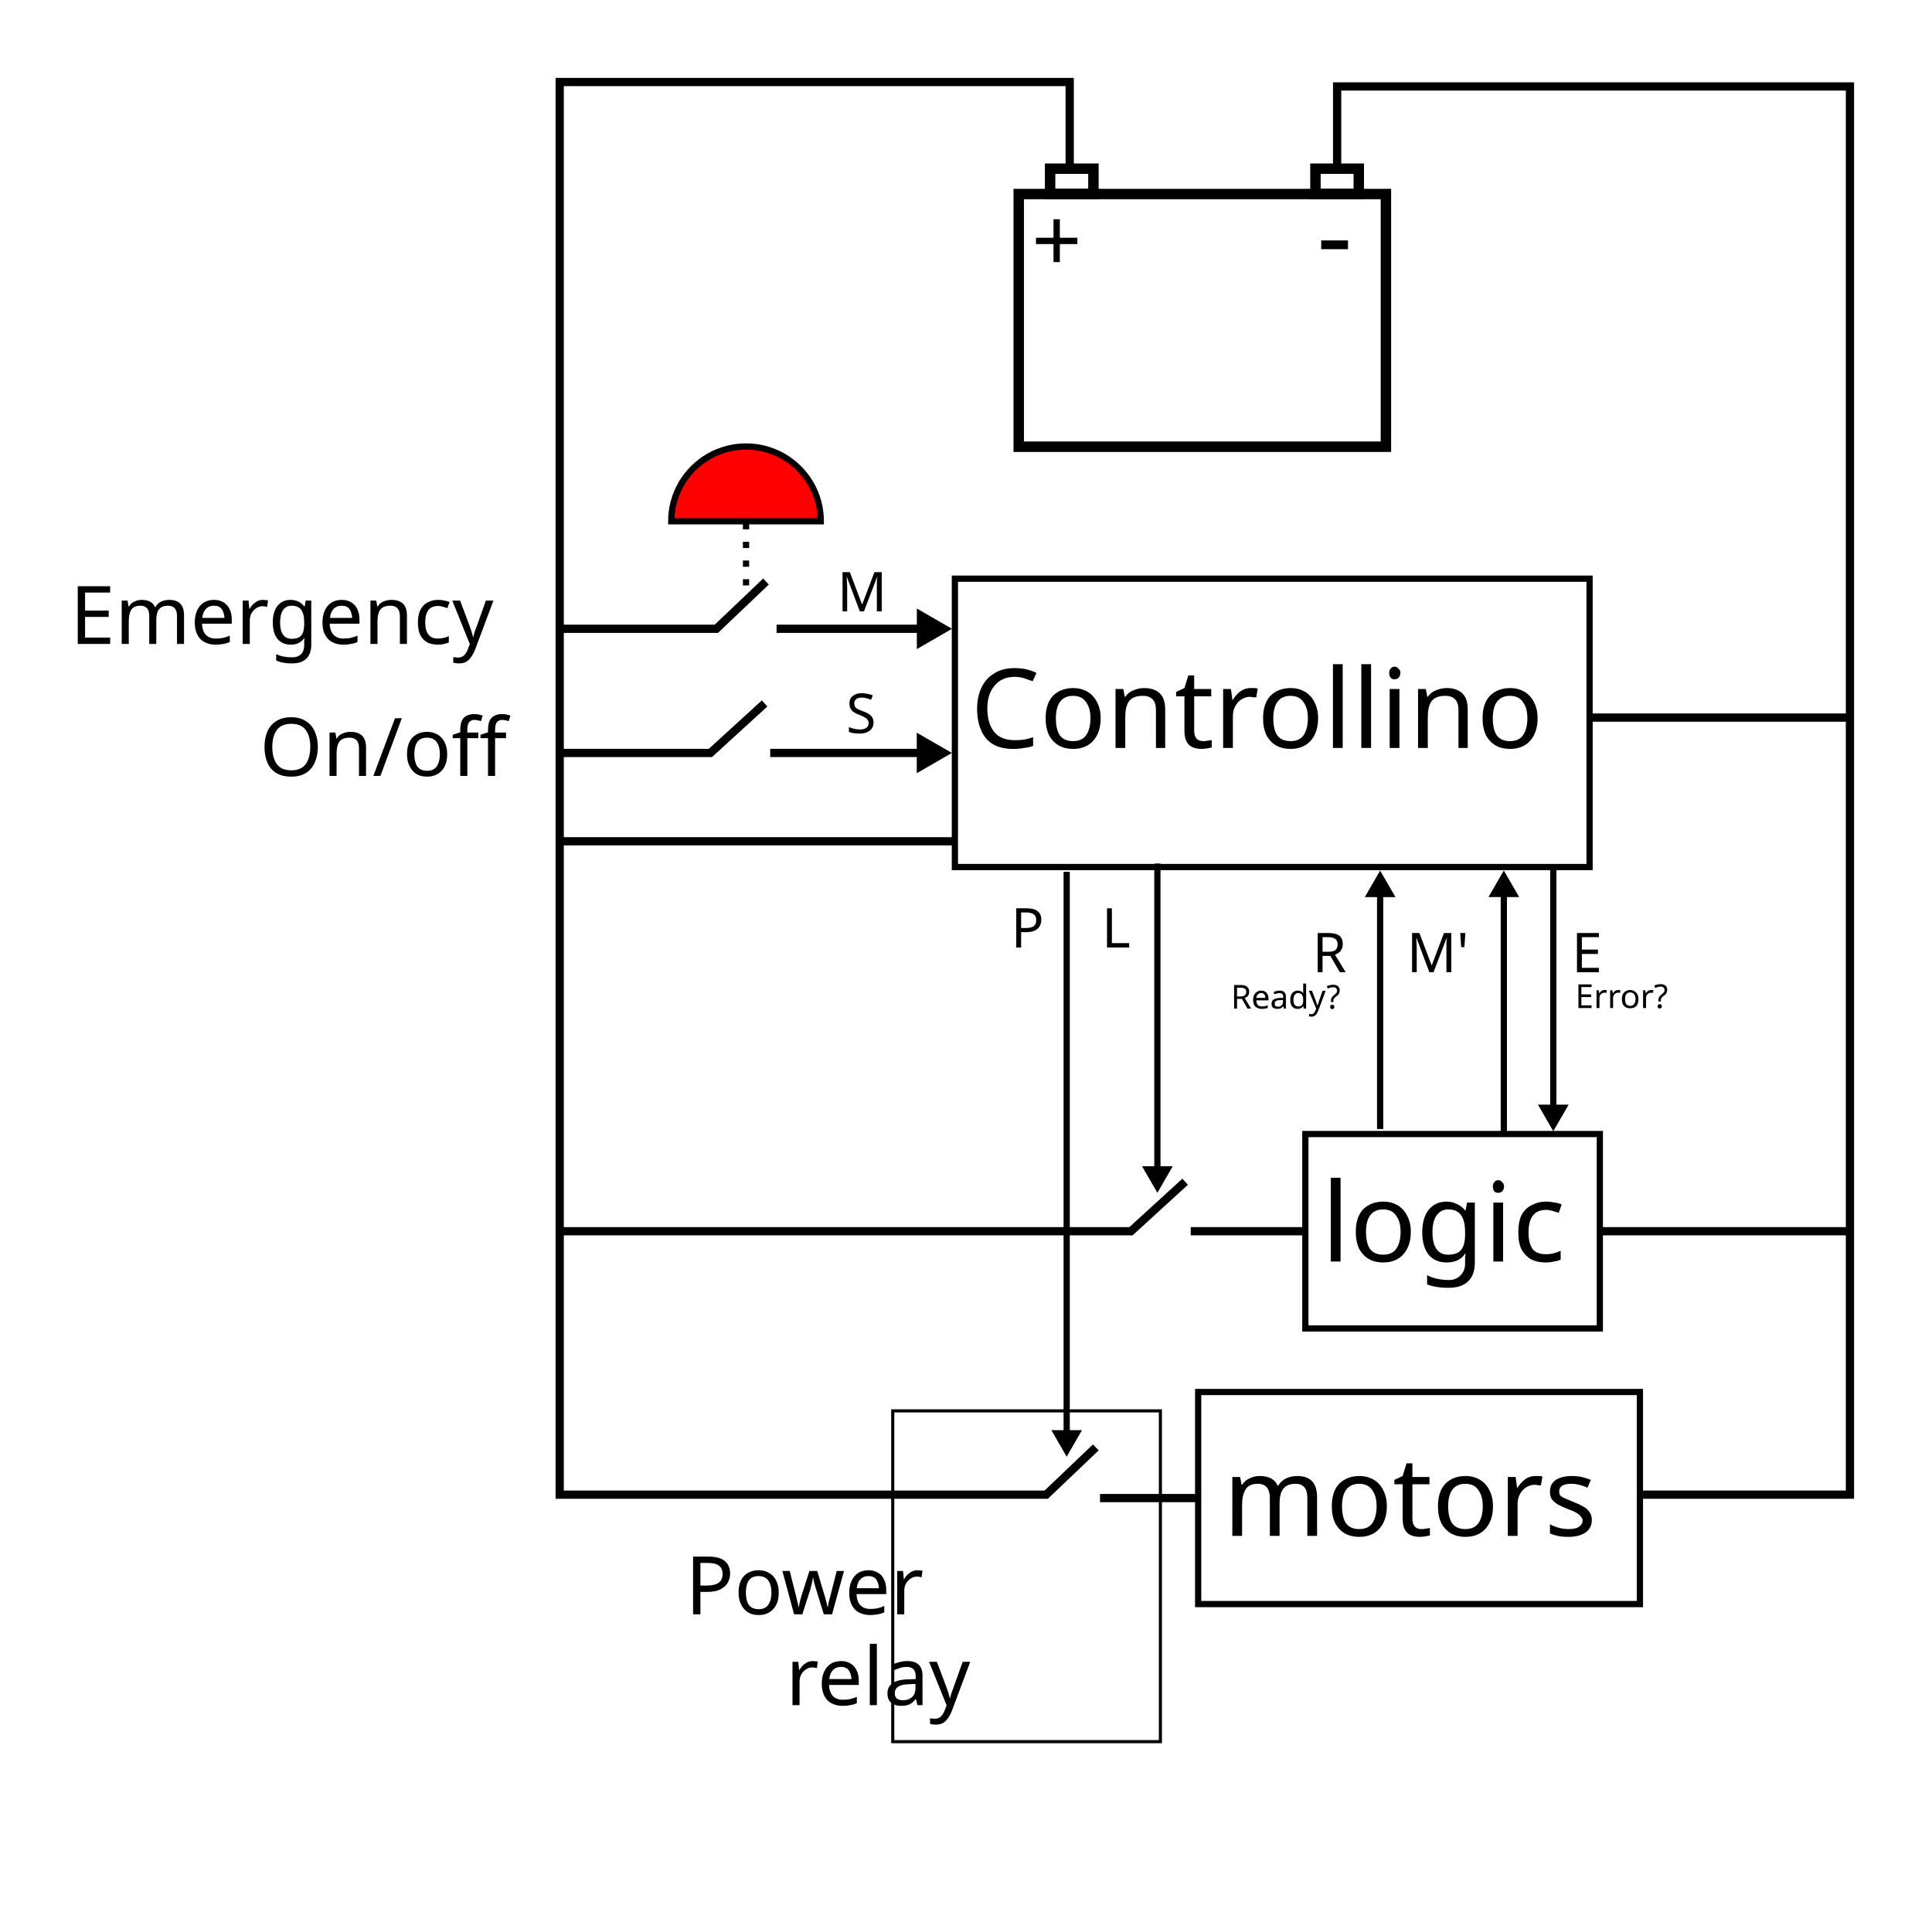
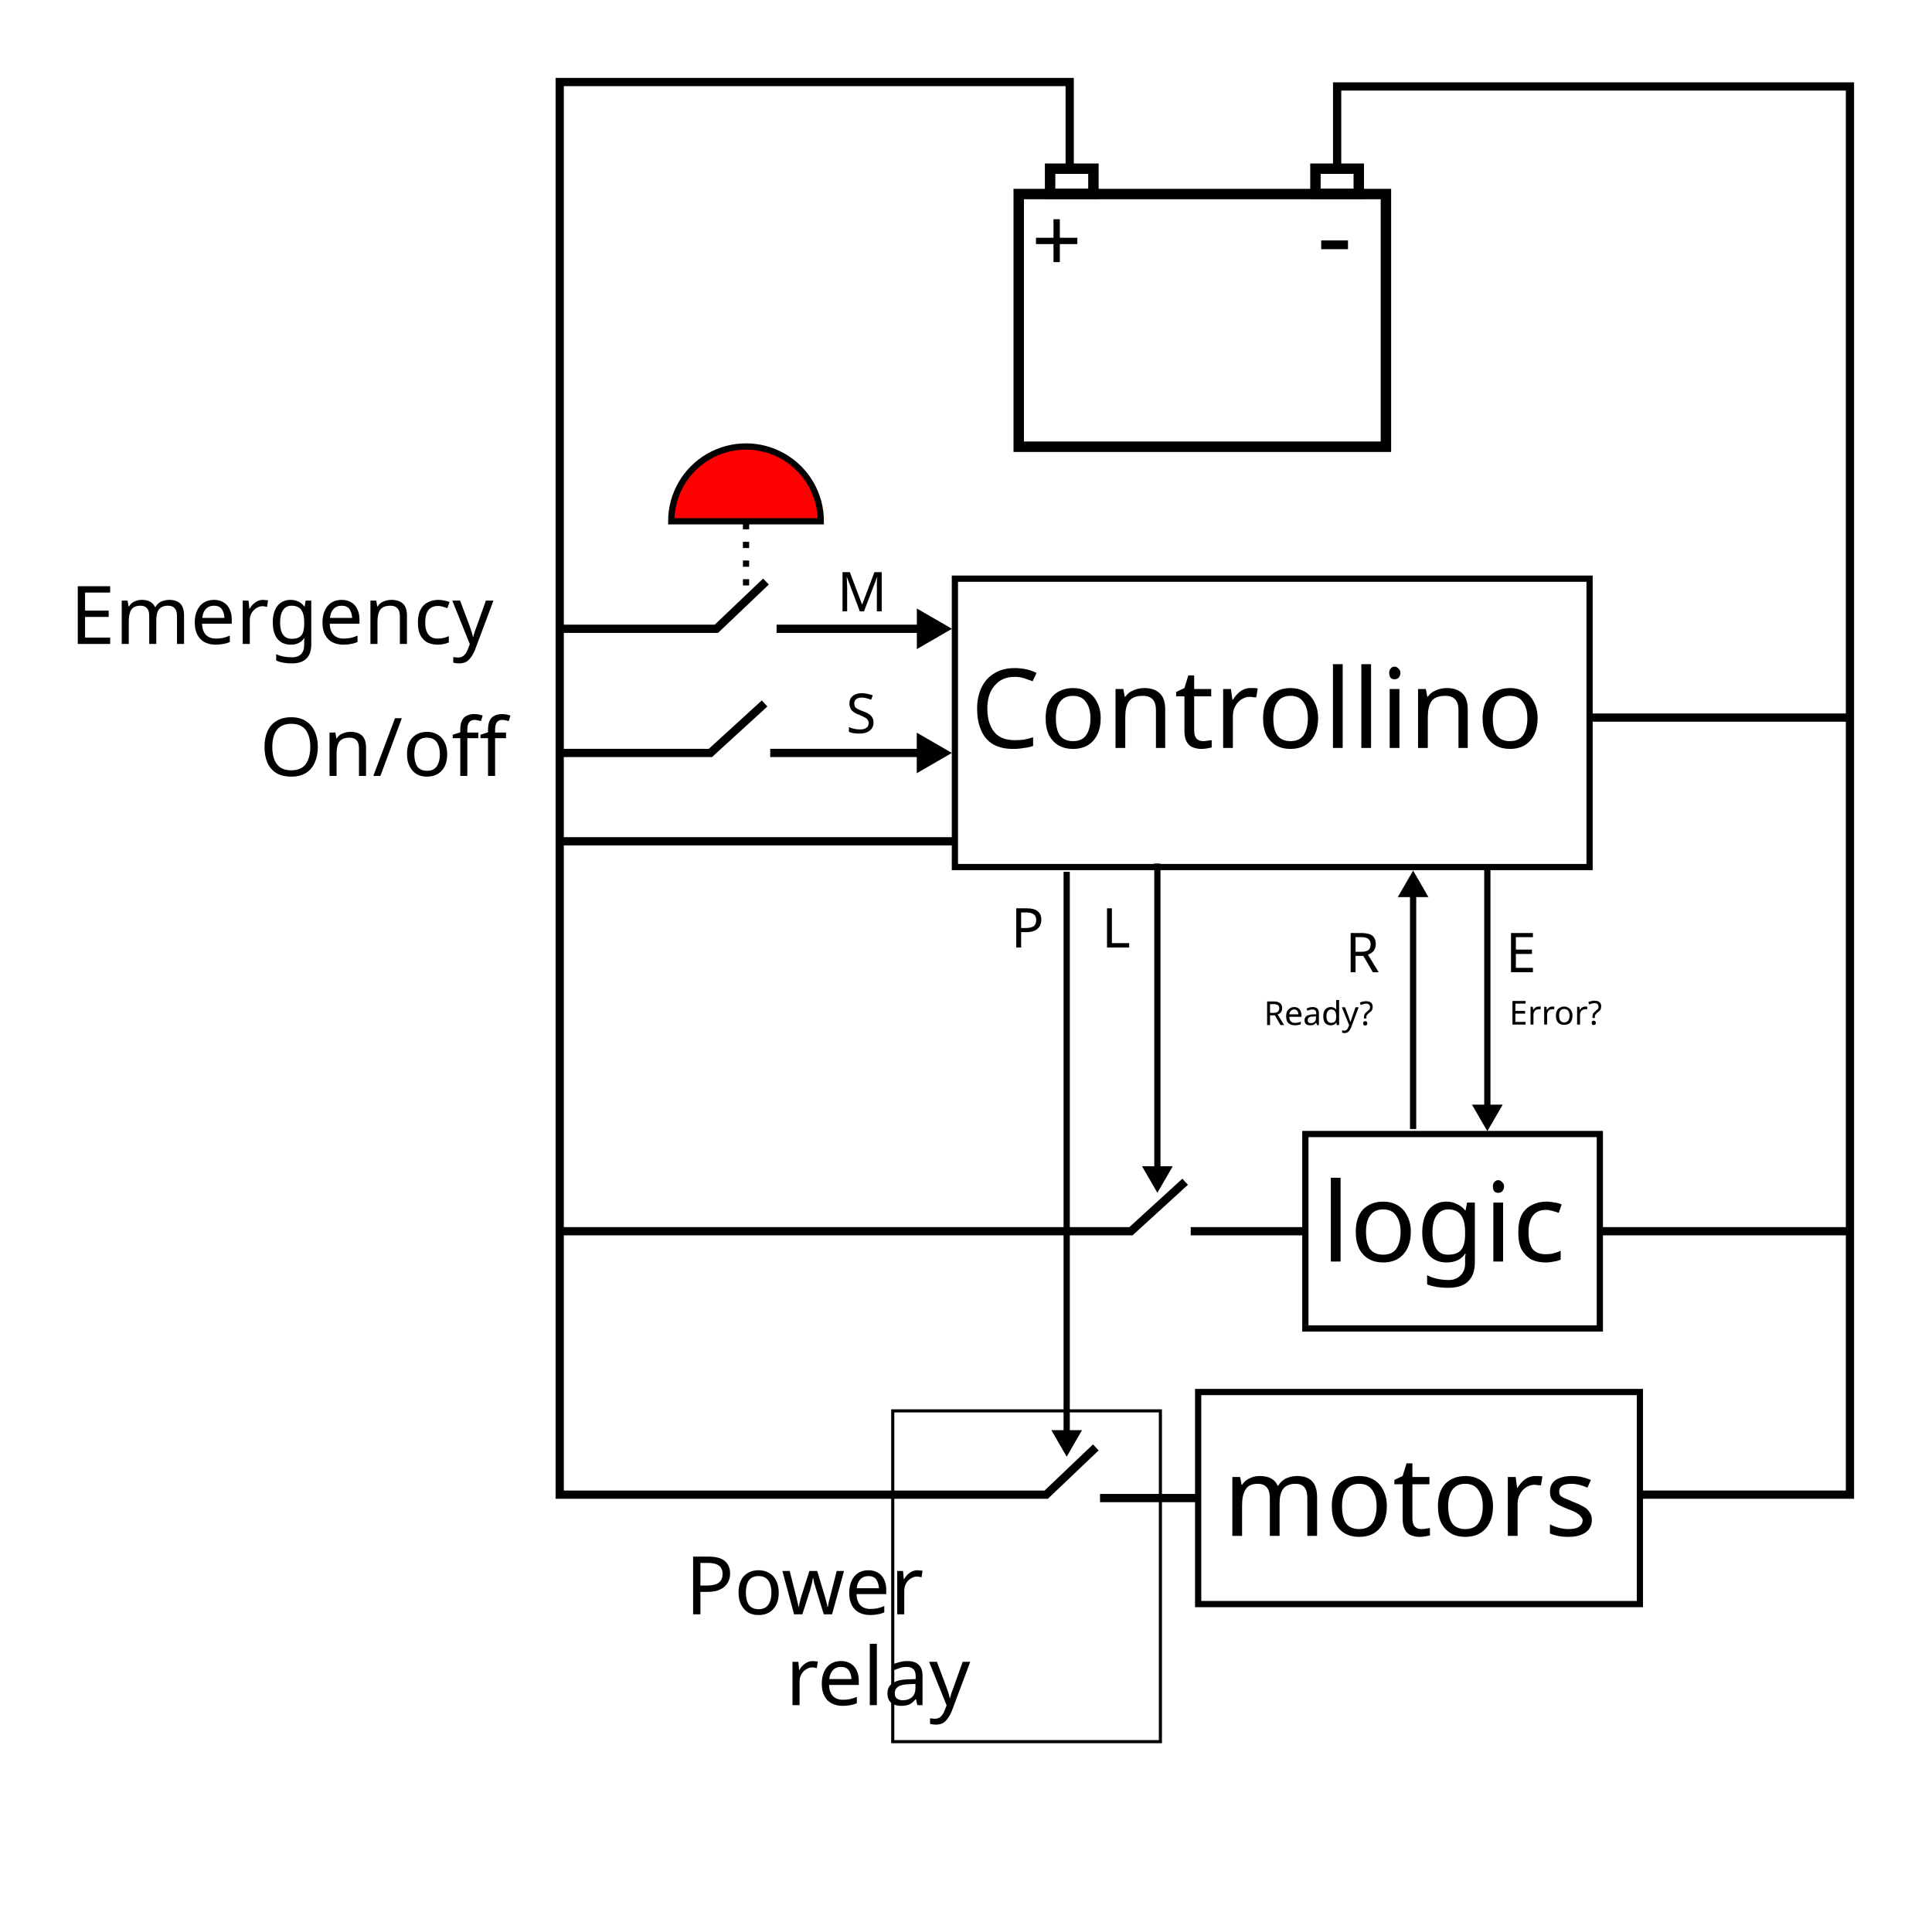
<svg xmlns="http://www.w3.org/2000/svg" width="123.984mm" height="122.65mm" viewBox="0 0 123.984 122.65" version="1.1" id="svg924">
  <defs id="defs918">
    <marker style="overflow:visible" id="marker5379" refX="0" refY="0" orient="auto">
      <path transform="scale(0.4)" style="fill:#000000;fill-opacity:1;fill-rule:evenodd;stroke:#000000;stroke-width:1pt;stroke-opacity:1" d="M 5.77,0 -2.88,5 V -5 Z" id="path5377" />
    </marker>
    <marker style="overflow:visible" id="marker5037" refX="0" refY="0" orient="auto">
      <path transform="scale(0.4)" style="fill:#000000;fill-opacity:1;fill-rule:evenodd;stroke:#000000;stroke-width:1pt;stroke-opacity:1" d="M 5.77,0 -2.88,5 V -5 Z" id="path5035" />
    </marker>
    <marker style="overflow:visible" id="marker4699" refX="0" refY="0" orient="auto">
      <path transform="scale(0.4)" style="fill:#000000;fill-opacity:1;fill-rule:evenodd;stroke:#000000;stroke-width:1pt;stroke-opacity:1" d="M 5.77,0 -2.88,5 V -5 Z" id="path4697" />
    </marker>
    <marker style="overflow:visible" id="marker4455" refX="0" refY="0" orient="auto">
      <path transform="scale(0.4)" style="fill:#000000;fill-opacity:1;fill-rule:evenodd;stroke:#000000;stroke-width:1pt;stroke-opacity:1" d="M 5.77,0 -2.88,5 V -5 Z" id="path4453" />
    </marker>
    <marker style="overflow:visible" id="marker4233" refX="0" refY="0" orient="auto">
      <path transform="scale(0.4)" style="fill:#000000;fill-opacity:1;fill-rule:evenodd;stroke:#000000;stroke-width:1pt;stroke-opacity:1" d="M 5.77,0 -2.88,5 V -5 Z" id="path4231" />
    </marker>
    <marker style="overflow:visible" id="marker4027" refX="0" refY="0" orient="auto">
      <path transform="scale(0.4)" style="fill:#000000;fill-opacity:1;fill-rule:evenodd;stroke:#000000;stroke-width:1pt;stroke-opacity:1" d="M 5.77,0 -2.88,5 V -5 Z" id="path4025" />
    </marker>
    <marker style="overflow:visible" id="marker3571" refX="0" refY="0" orient="auto">
      <path transform="scale(0.4)" style="fill:#000000;fill-opacity:1;fill-rule:evenodd;stroke:#000000;stroke-width:1pt;stroke-opacity:1" d="M 5.77,0 -2.88,5 V -5 Z" id="path3569" />
    </marker>
    <marker style="overflow:visible" id="marker3157" refX="0" refY="0" orient="auto">
      <path transform="scale(0.4)" style="fill:#000000;fill-opacity:1;fill-rule:evenodd;stroke:#000000;stroke-width:1pt;stroke-opacity:1" d="M 5.77,0 -2.88,5 V -5 Z" id="path3155" />
    </marker>
    <marker style="overflow:visible" id="marker1870" refX="0" refY="0" orient="auto">
      <path transform="scale(0.4)" style="fill:#000000;fill-opacity:1;fill-rule:evenodd;stroke:#000000;stroke-width:1pt;stroke-opacity:1" d="M 5.77,0 -2.88,5 V -5 Z" id="path1868" />
    </marker>
    <marker style="overflow:visible" id="marker1812" refX="0" refY="0" orient="auto">
      <path transform="scale(0.4)" style="fill:#000000;fill-opacity:1;fill-rule:evenodd;stroke:#000000;stroke-width:1pt;stroke-opacity:1" d="M 5.77,0 -2.88,5 V -5 Z" id="path1810" />
    </marker>
    <rect x="59.422" y="53.563" width="12.549" height="12.501" id="rect1800" />
    <rect x="59.141" y="53.359" width="13.101" height="12.836" id="rect1790" />
    <marker style="overflow:visible" id="marker1594" refX="0" refY="0" orient="auto">
      <path transform="scale(0.4)" style="fill:#000000;fill-opacity:1;fill-rule:evenodd;stroke:#000000;stroke-width:1pt;stroke-opacity:1" d="M 5.77,0 -2.88,5 V -5 Z" id="path1592" />
    </marker>
    <marker style="overflow:visible" id="marker1416" refX="0" refY="0" orient="auto">
      <path transform="scale(0.4)" style="fill:#000000;fill-opacity:1;fill-rule:evenodd;stroke:#000000;stroke-width:1pt;stroke-opacity:1" d="M 5.77,0 -2.88,5 V -5 Z" id="path1414" />
    </marker>
    <marker style="overflow:visible" id="marker1344" refX="0" refY="0" orient="auto">
      <path transform="scale(0.4)" style="fill:#000000;fill-opacity:1;fill-rule:evenodd;stroke:#000000;stroke-width:1pt;stroke-opacity:1" d="M 5.77,0 -2.88,5 V -5 Z" id="path1342" />
    </marker>
    <marker style="overflow:visible" id="TriangleOutM" refX="0" refY="0" orient="auto">
      <path transform="scale(0.4)" style="fill:#000000;fill-opacity:1;fill-rule:evenodd;stroke:#000000;stroke-width:1pt;stroke-opacity:1" d="M 5.77,0 -2.88,5 V -5 Z" id="path1049" />
    </marker>
    <marker style="overflow:visible" id="Arrow2Mend" refX="0" refY="0" orient="auto">
      <path transform="scale(-0.6)" d="M 8.719,4.034 -2.207,0.016 8.719,-4.002 c -1.745,2.372 -1.735,5.617 -6e-7,8.035 z" style="fill:#000000;fill-opacity:1;fill-rule:evenodd;stroke:#000000;stroke-width:0.625;stroke-linejoin:round;stroke-opacity:1" id="path931" />
    </marker>
    <marker style="overflow:visible" id="Arrow2Sstart" refX="0" refY="0" orient="auto">
      <path transform="matrix(0.3,0,0,0.3,-0.69,0)" d="M 8.719,4.034 -2.207,0.016 8.719,-4.002 c -1.745,2.372 -1.735,5.617 -6e-7,8.035 z" style="fill:#000000;fill-opacity:1;fill-rule:evenodd;stroke:#000000;stroke-width:0.625;stroke-linejoin:round;stroke-opacity:1" id="path934" />
    </marker>
    <marker style="overflow:visible" id="Arrow1Send" refX="0" refY="0" orient="auto">
      <path transform="matrix(-0.2,0,0,-0.2,-1.2,0)" style="fill:#000000;fill-opacity:1;fill-rule:evenodd;stroke:#000000;stroke-width:1pt;stroke-opacity:1" d="M 0,0 5,-5 -12.5,0 5,5 Z" id="path919" />
    </marker>
    <rect x="59.422" y="53.563" width="12.549" height="12.501" id="rect1996" />
    <rect x="59.422" y="53.563" width="12.549" height="12.501" id="rect2023" />
    <rect x="59.422" y="53.563" width="12.549" height="12.501" id="rect2025" />
    <rect x="59.422" y="53.563" width="12.549" height="12.501" id="rect2041" />
    <rect x="59.422" y="53.563" width="12.549" height="12.501" id="rect2043" />
    <rect x="59.422" y="53.563" width="12.549" height="12.501" id="rect2059" />
    <rect x="59.422" y="53.563" width="12.549" height="12.501" id="rect2061" />
    <rect x="59.422" y="53.563" width="12.549" height="12.501" id="rect2077" />
    <rect x="59.422" y="53.563" width="12.549" height="12.501" id="rect2079" />
    <rect x="59.422" y="53.563" width="12.549" height="12.501" id="rect3365" />
    <rect x="59.422" y="53.563" width="12.549" height="12.501" id="rect3367" />
    <rect x="59.422" y="53.563" width="12.549" height="12.501" id="rect4021" />
    <rect x="59.422" y="53.563" width="12.549" height="12.501" id="rect4023" />
  </defs>
  <g id="layer1" transform="translate(7.045185,-0.01016868)">
    <g id="g894" transform="matrix(2,0,0,2,-70.2737,-61.33507)">
      <rect ry="0" y="36.898" x="64.302" height="8.108" width="11.782" id="rect1469" style="opacity:1;vector-effect:none;fill:none;fill-opacity:1;stroke:#000000;stroke-width:0.335;stroke-linecap:round;stroke-linejoin:miter;stroke-miterlimit:4;stroke-dasharray:none;stroke-dashoffset:0;stroke-opacity:1" />
      <rect style="opacity:1;vector-effect:none;fill:none;fill-opacity:1;stroke:#000000;stroke-width:0.335;stroke-linecap:round;stroke-linejoin:miter;stroke-miterlimit:4;stroke-dasharray:none;stroke-dashoffset:0;stroke-opacity:1" id="rect1471" width="1.39" height="0.807" x="65.309" y="36.085" ry="0" />
      <rect ry="0" y="36.085" x="73.823" height="0.807" width="1.39" id="rect1473" style="opacity:1;vector-effect:none;fill:none;fill-opacity:1;stroke:#000000;stroke-width:0.335;stroke-linecap:round;stroke-linejoin:miter;stroke-miterlimit:4;stroke-dasharray:none;stroke-dashoffset:0;stroke-opacity:1" />
      <text id="text1477" y="39.394" x="64.716" style="font-style:normal;font-weight:normal;font-size:3.547px;line-height:1.25;font-family:sans-serif;letter-spacing:0px;word-spacing:0px;fill:#000000;fill-opacity:1;stroke:none;stroke-width:0.089" xml:space="preserve">
        <tspan style="font-size:2.822px;stroke-width:0.089" y="39.394" x="64.716" id="tspan1475">+</tspan>
      </text>
      <text id="text1481" y="39.481" x="73.866" style="font-style:normal;font-weight:normal;font-size:3.547px;line-height:1.25;font-family:sans-serif;letter-spacing:0px;word-spacing:0px;fill:#000000;fill-opacity:1;stroke:none;stroke-width:0.089" xml:space="preserve">
        <tspan style="stroke-width:0.089" y="39.481" x="73.866" id="tspan1479">-</tspan>
      </text>
    </g>
    <path style="fill:none;stroke:#000000;stroke-width:0.529px;stroke-linecap:butt;stroke-linejoin:miter;stroke-opacity:1" d="M 61.602,10.869 V 5.275 H 28.873 v 90.649 h 31.221 l 3.184,-3.033" id="path1483" />
    <g id="g1512" transform="matrix(2,0,0,2,-61.4261,-60.80589)">
      <rect y="48.975" x="57.83" height="9.253" width="20.365" id="rect1485" style="opacity:1;vector-effect:none;fill:none;fill-opacity:1;stroke:#000000;stroke-width:0.2;stroke-linecap:round;stroke-linejoin:miter;stroke-miterlimit:4;stroke-dasharray:none;stroke-dashoffset:0;stroke-opacity:1" />
      <text id="text1489" y="54.405" x="58.323" style="font-style:normal;font-weight:normal;font-size:10.583px;line-height:1.25;font-family:sans-serif;letter-spacing:0px;word-spacing:0px;fill:#000000;fill-opacity:1;stroke:none;stroke-width:0.265" xml:space="preserve">
        <tspan style="font-size:3.528px;stroke-width:0.265" y="54.405" x="58.323" id="tspan1487">Controllino</tspan>
      </text>
    </g>
    <g id="g906" transform="matrix(2,0,0,2,-70.2737,-45.46006)">
      <rect style="opacity:1;vector-effect:none;fill:none;fill-opacity:1;stroke:#000000;stroke-width:0.2;stroke-linecap:round;stroke-linejoin:miter;stroke-miterlimit:4;stroke-dasharray:none;stroke-dashoffset:0;stroke-opacity:1" id="rect1491" width="9.449" height="6.237" x="73.499" y="59.121" />
      <text xml:space="preserve" style="font-style:normal;font-weight:normal;font-size:10.583px;line-height:1.25;font-family:sans-serif;letter-spacing:0px;word-spacing:0px;fill:#000000;fill-opacity:1;stroke:none;stroke-width:0.265" x="74.021" y="63.213" id="text1495">
        <tspan id="tspan1493" x="74.021" y="63.213" style="font-size:3.528px;stroke-width:0.265">logic</tspan>
      </text>
    </g>
    <g id="g1522" transform="matrix(2,0,0,2,-54.23429,-55.88291)">
      <rect y="72.61" x="62.04" height="6.804" width="14.174" id="rect1497" style="opacity:1;vector-effect:none;fill:none;fill-opacity:1;stroke:#000000;stroke-width:0.2;stroke-linecap:round;stroke-linejoin:miter;stroke-miterlimit:4;stroke-dasharray:none;stroke-dashoffset:0;stroke-opacity:1" />
      <text id="text1501" y="77.226" x="62.839" style="font-style:normal;font-weight:normal;font-size:10.583px;line-height:1.25;font-family:sans-serif;letter-spacing:0px;word-spacing:0px;fill:#000000;fill-opacity:1;stroke:none;stroke-width:0.265" xml:space="preserve">
        <tspan style="font-size:3.528px;stroke-width:0.265" y="77.226" x="62.839" id="tspan1499">motors</tspan>
      </text>
    </g>
    <path id="path1550" d="M 95.029,46.058 H 111.872" style="fill:none;stroke:#000000;stroke-width:0.529px;stroke-linecap:butt;stroke-linejoin:miter;stroke-opacity:1" />
    <path id="path1552" d="m 28.883,79.019 h 36.65 l 3.477,-3.175" style="fill:none;stroke:#000000;stroke-width:0.529px;stroke-linecap:butt;stroke-linejoin:miter;stroke-opacity:1" />
    <path style="fill:none;stroke:#000000;stroke-width:0.529px;stroke-linecap:butt;stroke-linejoin:miter;stroke-opacity:1" d="M 95.558,79.019 H 111.872" id="path1554" />
    <path style="fill:none;stroke:#000000;stroke-width:0.529px;stroke-linecap:butt;stroke-linejoin:miter;stroke-opacity:1" d="m 69.369,79.019 h 7.318" id="path1556" />
    <path style="fill:none;stroke:#000000;stroke-width:0.4;stroke-linecap:butt;stroke-linejoin:miter;stroke-miterlimit:4;stroke-dasharray:none;stroke-dashoffset:0;stroke-opacity:1;marker-end:url(#marker1812)" d="M 67.229,55.425 V 75.418" id="path1562" />
    <path id="path1566" d="M 63.548,96.142 H 69.937" style="fill:none;stroke:#000000;stroke-width:0.529px;stroke-linecap:butt;stroke-linejoin:miter;stroke-opacity:1" />
    <path style="fill:none;stroke:#000000;stroke-width:0.529px;stroke-linecap:butt;stroke-linejoin:miter;stroke-opacity:1" d="M 98.214,95.923 H 111.674 V 5.558 H 78.764 v 5.261" id="path1576" />
    <path style="fill:none;stroke:#000000;stroke-width:0.4;stroke-linecap:butt;stroke-linejoin:miter;stroke-miterlimit:4;stroke-dasharray:none;stroke-dashoffset:0;stroke-opacity:1;marker-end:url(#marker1870)" d="M 61.408,55.954 V 92.351" id="path1609" />
    <rect style="opacity:1;vector-effect:none;fill:none;fill-opacity:1;stroke:#000000;stroke-width:0.2;stroke-linecap:butt;stroke-linejoin:miter;stroke-miterlimit:4;stroke-dasharray:none;stroke-dashoffset:0;stroke-opacity:1" id="rect862" width="17.176" height="21.227" x="50.246" y="90.547" />
    <text xml:space="preserve" style="font-style:normal;font-weight:normal;font-size:15.545px;line-height:0;font-family:sans-serif;text-align:center;letter-spacing:0px;word-spacing:0px;text-anchor:middle;fill:#000000;fill-opacity:1;stroke:none;stroke-width:0.389" x="59.404" y="103.601" id="text1036">
      <tspan style="font-size:5.182px;line-height:1;text-align:center;text-anchor:middle;stroke-width:0.389" id="tspan1582" x="59.404" y="103.601">Power </tspan>
      <tspan x="59.404" y="109.43" style="font-size:5.182px;line-height:1.25;text-align:center;text-anchor:middle;stroke-width:0.389" id="tspan1570">relay</tspan>
    </text>
    <g id="g896" transform="matrix(2,0,0,-2,-72.65764,197.6645)" style="fill:#ff0000;fill-opacity:1">
      <path d="m 59.143,82.102 a 2.399,2.399 0 0 1 -1.2,2.078 2.399,2.399 0 0 1 -2.399,0 2.399,2.399 0 0 1 -1.2,-2.078 h 2.399 z" id="path892" style="opacity:1;vector-effect:none;fill:#ff0000;fill-opacity:1;stroke:#000000;stroke-width:0.201;stroke-linecap:round;stroke-linejoin:miter;stroke-miterlimit:4;stroke-dasharray:none;stroke-dashoffset:0;stroke-opacity:1" />
      <path id="path894" d="m 56.744,80.043 v 2.059" style="fill:#ff0000;fill-opacity:1;stroke:#000000;stroke-width:0.2;stroke-linecap:butt;stroke-linejoin:miter;stroke-miterlimit:4;stroke-dasharray:0.2, 0.4;stroke-dashoffset:0;stroke-opacity:1" />
    </g>
    <path id="path898" d="m 28.873,40.361 h 10.054 l 3.184,-3.033 m 0.68,3.033 h 9.752" style="fill:none;stroke:#000000;stroke-width:0.529;stroke-linecap:butt;stroke-linejoin:miter;stroke-miterlimit:4;stroke-dasharray:none;stroke-opacity:1;marker-end:url(#TriangleOutM)" />
    <path id="path900" d="m 28.883,48.327 h 9.662 l 3.477,-3.175" style="fill:none;stroke:#000000;stroke-width:0.529px;stroke-linecap:butt;stroke-linejoin:miter;stroke-opacity:1" />
    <text xml:space="preserve" style="font-style:normal;font-weight:normal;font-size:15.545px;line-height:1.25;font-family:sans-serif;letter-spacing:0px;word-spacing:0px;fill:#000000;fill-opacity:1;stroke:none;stroke-width:0.389" x="9.617" y="49.8" id="text906">
      <tspan id="tspan904" x="9.617" y="49.8" style="font-size:5.182px;stroke-width:0.389">On/off</tspan>
    </text>
    <text xml:space="preserve" style="font-style:normal;font-weight:normal;font-size:15.545px;line-height:1.25;font-family:sans-serif;letter-spacing:0px;word-spacing:0px;fill:#000000;fill-opacity:1;stroke:none;stroke-width:0.389" x="-2.554" y="41.333" id="text902">
      <tspan id="tspan900" x="-2.554" y="41.333" style="font-size:5.182px;stroke-width:0.389">Emergency</tspan>
    </text>
    <path style="fill:none;stroke:#000000;stroke-width:0.529px;stroke-linecap:butt;stroke-linejoin:miter;stroke-opacity:1;marker-end:url(#marker1344)" d="M 42.382,48.327 H 52.538" id="path1340" />
-     <path style="fill:none;stroke:#000000;stroke-width:0.4;stroke-linecap:butt;stroke-linejoin:miter;stroke-miterlimit:4;stroke-dasharray:none;stroke-opacity:1;marker-end:url(#marker1416)" d="M 81.524,72.46 V 57.012" id="path1412" />
-     <path style="fill:none;stroke:#000000;stroke-width:0.4;stroke-linecap:butt;stroke-linejoin:miter;stroke-miterlimit:4;stroke-dasharray:none;stroke-opacity:1;marker-end:url(#marker1594)" d="M 92.636,55.731 V 71.465" id="path1590" />
-     <text xml:space="preserve" style="font-style:normal;font-weight:normal;font-size:2.117px;line-height:1.25;font-family:sans-serif;letter-spacing:0px;word-spacing:0px;fill:#000000;fill-opacity:1;stroke:none;stroke-width:0.389" x="71.95" y="64.734" id="text1678">
-       <tspan id="tspan1676" x="71.95" y="64.734" style="font-size:2.117px;stroke-width:0.389">Ready?</tspan>
+     <path style="fill:none;stroke:#000000;stroke-width:0.4;stroke-linecap:butt;stroke-linejoin:miter;stroke-miterlimit:4;stroke-dasharray:none;stroke-opacity:1;marker-end:url(#marker1416)" d="M 83.64,72.46 V 57.012" id="path1412" />
+     <path style="fill:none;stroke:#000000;stroke-width:0.4;stroke-linecap:butt;stroke-linejoin:miter;stroke-miterlimit:4;stroke-dasharray:none;stroke-opacity:1;marker-end:url(#marker1594)" d="M 88.403,55.731 V 71.465" id="path1590" />
+     <text xml:space="preserve" style="font-style:normal;font-weight:normal;font-size:2.117px;line-height:1.25;font-family:sans-serif;letter-spacing:0px;word-spacing:0px;fill:#000000;fill-opacity:1;stroke:none;stroke-width:0.389" x="74.066" y="65.792" id="text1678">
+       <tspan id="tspan1676" x="74.066" y="65.792" style="font-size:2.117px;stroke-width:0.389">Ready?</tspan>
    </text>
-     <text xml:space="preserve" style="font-style:normal;font-weight:normal;font-size:2.117px;line-height:1.25;font-family:sans-serif;letter-spacing:0px;word-spacing:0px;fill:#000000;fill-opacity:1;stroke:none;stroke-width:0.389" x="94.045" y="64.696" id="text1682">
-       <tspan id="tspan1680" x="94.045" y="64.696" style="font-size:2.117px;stroke-width:0.389">Error?</tspan>
+     <text xml:space="preserve" style="font-style:normal;font-weight:normal;font-size:2.117px;line-height:1.25;font-family:sans-serif;letter-spacing:0px;word-spacing:0px;fill:#000000;fill-opacity:1;stroke:none;stroke-width:0.389" x="89.812" y="65.755" id="text1682">
+       <tspan id="tspan1680" x="89.812" y="65.755" style="font-size:2.117px;stroke-width:0.389">Error?</tspan>
    </text>
    <path id="path1690" d="M 28.883,53.996 H 54.193" style="fill:none;stroke:#000000;stroke-width:0.529px;stroke-linecap:butt;stroke-linejoin:miter;stroke-opacity:1" />
    <text xml:space="preserve" style="font-style:normal;font-weight:normal;font-size:15.545px;line-height:1.25;font-family:sans-serif;letter-spacing:0px;word-spacing:0px;fill:#000000;fill-opacity:1;stroke:none;stroke-width:0.389" x="46.681" y="39.245" id="text1754">
      <tspan id="tspan1752" x="46.681" y="39.245" style="font-size:3.528px;stroke-width:0.389">M</tspan>
    </text>
    <text xml:space="preserve" style="font-style:normal;font-weight:normal;font-size:3.528px;line-height:1.25;font-family:sans-serif;letter-spacing:0px;word-spacing:0px;fill:#000000;fill-opacity:1;stroke:none;stroke-width:0.389" x="47.247" y="47.054" id="text1758">
      <tspan id="tspan1756" x="47.247" y="47.054" style="font-size:3.528px;stroke-width:0.389">S</tspan>
    </text>
    <text xml:space="preserve" style="font-style:normal;font-weight:normal;font-size:3.528px;line-height:1.25;font-family:sans-serif;letter-spacing:0px;word-spacing:0px;fill:#000000;fill-opacity:1;stroke:none;stroke-width:0.389" x="57.83" y="60.813" id="text1762">
      <tspan id="tspan1760" x="57.83" y="60.813" style="font-size:3.528px;stroke-width:0.389">P</tspan>
    </text>
    <text xml:space="preserve" style="font-style:normal;font-weight:normal;font-size:3.528px;line-height:1.25;font-family:sans-serif;letter-spacing:0px;word-spacing:0px;fill:#000000;fill-opacity:1;stroke:none;stroke-width:0.389" x="63.651" y="60.813" id="text1766">
      <tspan id="tspan1764" x="63.651" y="60.813" style="font-size:3.528px;stroke-width:0.389">L</tspan>
    </text>
-     <text xml:space="preserve" style="font-style:normal;font-weight:normal;font-size:3.528px;line-height:1.25;font-family:sans-serif;letter-spacing:0px;word-spacing:0px;fill:#000000;fill-opacity:1;stroke:none;stroke-width:0.389" x="77.172" y="62.4" id="text1770">
-       <tspan id="tspan1768" x="77.172" y="62.4" style="font-size:3.528px;stroke-width:0.389">R</tspan>
+     <text xml:space="preserve" style="font-style:normal;font-weight:normal;font-size:3.528px;line-height:1.25;font-family:sans-serif;letter-spacing:0px;word-spacing:0px;fill:#000000;fill-opacity:1;stroke:none;stroke-width:0.389" x="79.288" y="62.4" id="text1770">
+       <tspan id="tspan1768" x="79.288" y="62.4" style="font-size:3.528px;stroke-width:0.389">R</tspan>
    </text>
-     <text xml:space="preserve" style="font-style:normal;font-weight:normal;font-size:3.528px;line-height:1.25;font-family:sans-serif;letter-spacing:0px;word-spacing:0px;fill:#000000;fill-opacity:1;stroke:none;stroke-width:0.389" x="93.814" y="62.4" id="text1774">
-       <tspan id="tspan1772" x="93.814" y="62.4" style="font-size:3.528px;stroke-width:0.389">E</tspan>
+     <text xml:space="preserve" style="font-style:normal;font-weight:normal;font-size:3.528px;line-height:1.25;font-family:sans-serif;letter-spacing:0px;word-spacing:0px;fill:#000000;fill-opacity:1;stroke:none;stroke-width:0.389" x="89.58" y="62.4" id="text1774">
+       <tspan id="tspan1772" x="89.58" y="62.4" style="font-size:3.528px;stroke-width:0.389">E</tspan>
    </text>
    <text id="text1786" y="30.867" x="140.367" style="font-style:normal;font-weight:normal;font-size:21.167px;line-height:1.25;font-family:sans-serif;letter-spacing:0px;word-spacing:0px;fill:#000000;fill-opacity:1;stroke:none;stroke-width:0.529" xml:space="preserve">
      <tspan style="font-size:7.056px;stroke-width:0.529" y="30.867" x="140.367" id="tspan1784" />
    </text>
    <text xml:space="preserve" id="text1788" style="font-size:1.411px;line-height:1;font-family:sans-serif;-inkscape-font-specification:sans-serif;text-align:center;text-decoration:none;text-decoration-line:none;text-decoration-color:#000000;letter-spacing:0px;word-spacing:0px;white-space:pre;shape-inside:url(#rect1790);fill:#000000;stroke-width:0.265;stroke-miterlimit:4;stroke-dasharray:none;" transform="matrix(2,0,0,2,23.72139,-80.58949)" />
    <text xml:space="preserve" style="font-size:2.822px;line-height:1;font-family:sans-serif;-inkscape-font-specification:sans-serif;text-align:center;text-decoration:none;text-decoration-line:none;text-decoration-color:#000000;letter-spacing:0px;word-spacing:0px;text-anchor:middle;fill:#000000;stroke-width:0.529;stroke-miterlimit:4;stroke-dasharray:none" x="158.209" y="42.987" id="text1796">
      <tspan id="tspan1794" x="158.209" y="42.987" style="stroke-width:0.529" />
    </text>
-     <path style="fill:none;stroke:#000000;stroke-width:0.4;stroke-linecap:butt;stroke-linejoin:miter;stroke-miterlimit:4;stroke-dasharray:none;stroke-opacity:1;marker-end:url(#marker5379)" d="M 89.461,72.682 V 57.007" id="path5371" />
-     <text xml:space="preserve" style="font-style:normal;font-weight:normal;font-size:3.528px;line-height:1.25;font-family:sans-serif;letter-spacing:0px;word-spacing:0px;fill:#000000;fill-opacity:1;stroke:none;stroke-width:0.389" x="83.23" y="62.4" id="text5375">
-       <tspan id="tspan5373" x="83.23" y="62.4" style="font-size:3.528px;stroke-width:0.389">M'</tspan>
-     </text>
  </g>
</svg>
